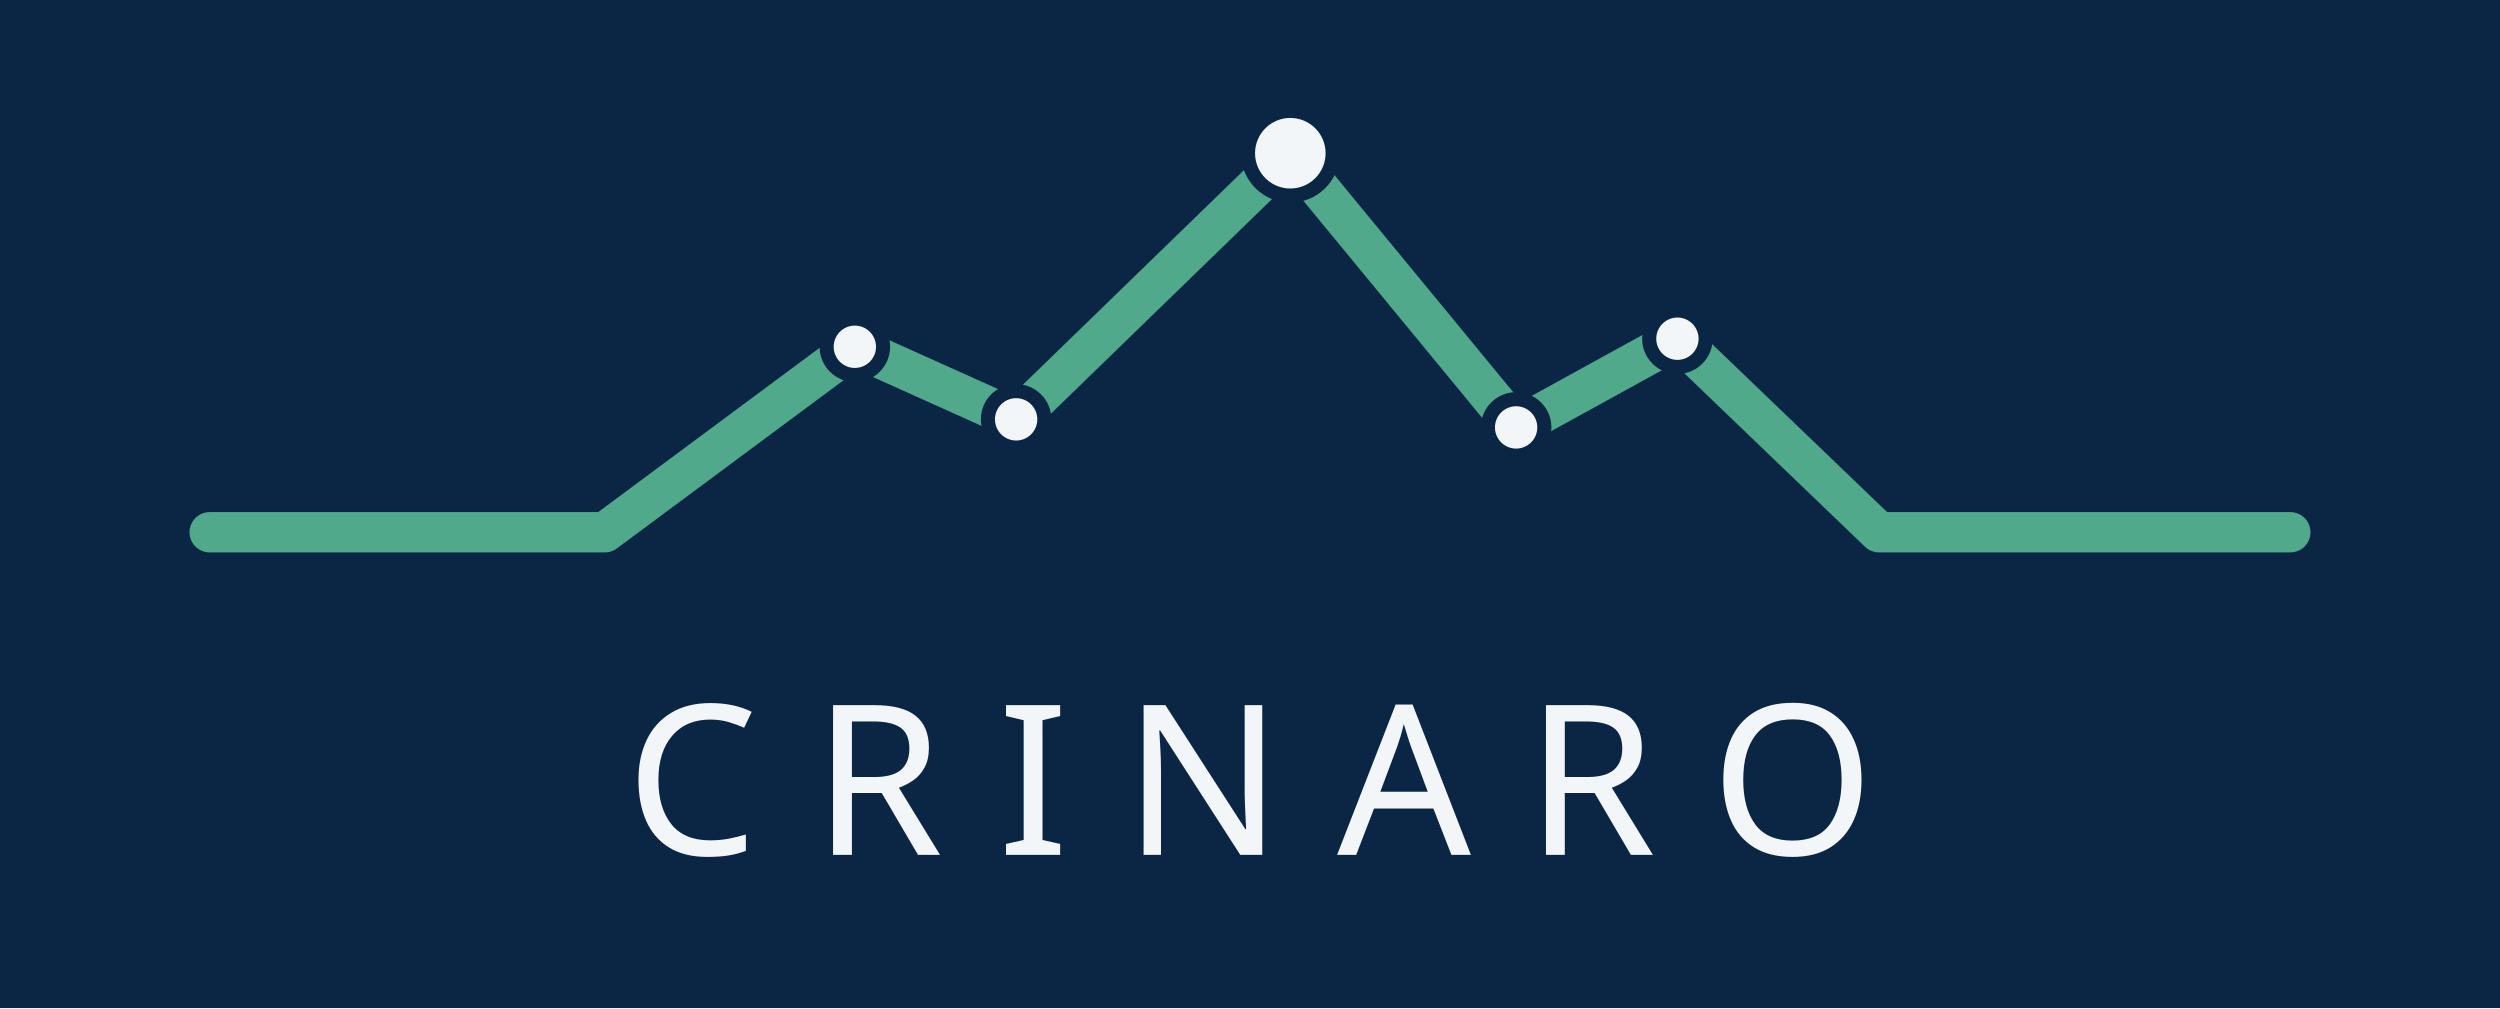
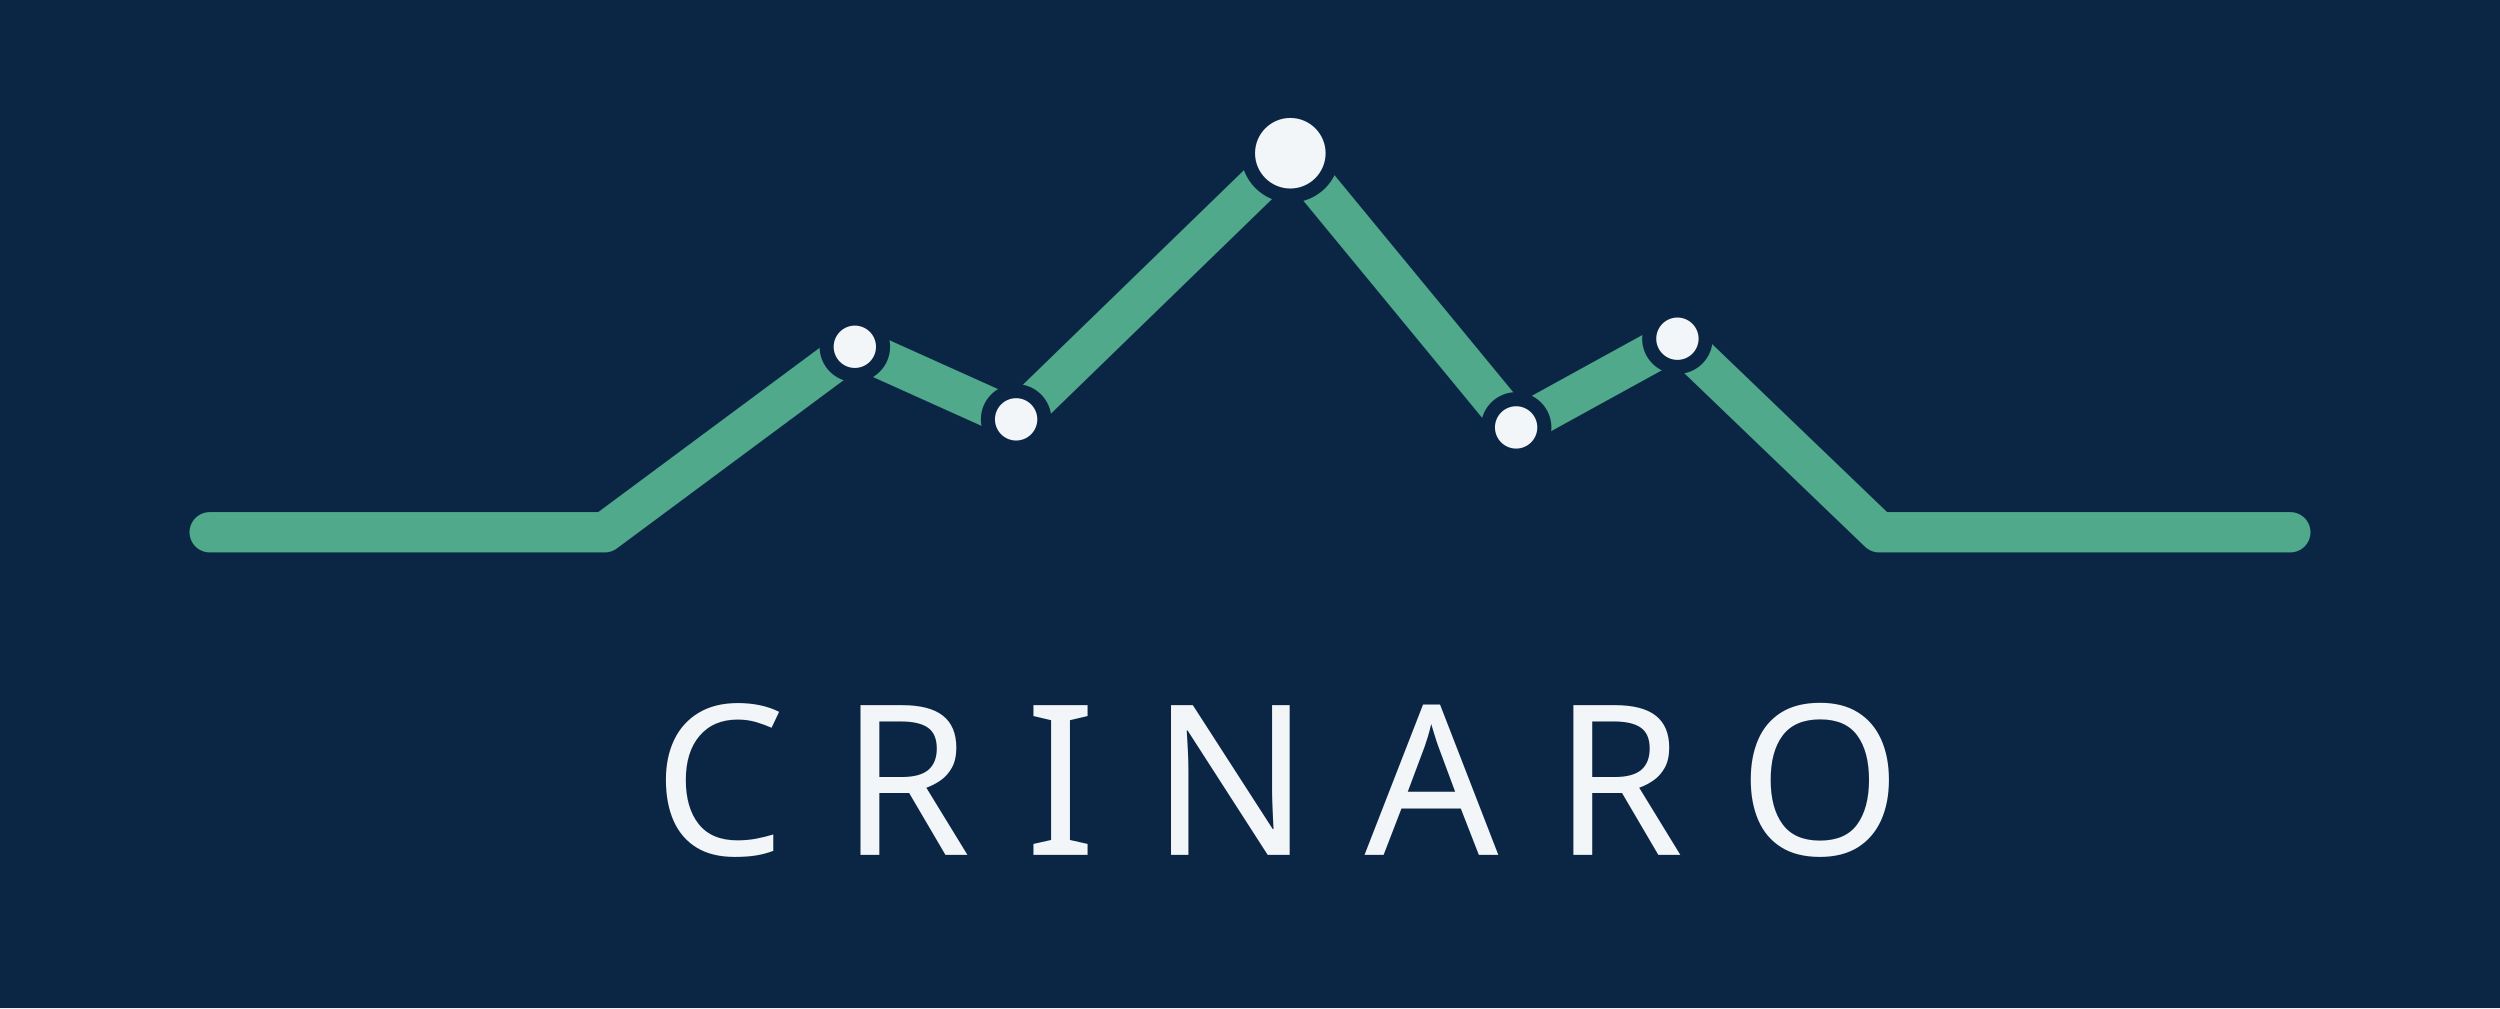
<svg xmlns="http://www.w3.org/2000/svg" viewBox="0 0 620 250" width="620" height="250" role="img" aria-label="Crinaro">
  <rect width="620" height="250" fill="#0B2545" />
  <path d="M52 132 L150 132 L212 86 L252 104 L320 38 L376 106 L416 84 L466 132 L568 132" fill="none" stroke="#4FA98A" stroke-width="10" stroke-linecap="round" stroke-linejoin="round" />
  <circle cx="212" cy="86" r="7" fill="#F2F6F8" stroke="#0B2545" stroke-width="3.5" />
  <circle cx="252" cy="104" r="7" fill="#F2F6F8" stroke="#0B2545" stroke-width="3.5" />
  <circle cx="320" cy="38" r="10.5" fill="#F2F6F8" stroke="#0B2545" stroke-width="3.5" />
  <circle cx="376" cy="106" r="7" fill="#F2F6F8" stroke="#0B2545" stroke-width="3.5" />
  <circle cx="416" cy="84" r="7" fill="#F2F6F8" stroke="#0B2545" stroke-width="3.5" />
-   <text x="310.0" y="212" text-anchor="middle" fill="#F2F6F8" font-family="Futura, 'Century Gothic', 'Avenir Next', Avenir, sans-serif" font-size="52" font-weight="500" letter-spacing="0.26em">CRINARO</text>
+   <text x="316.8" y="212" text-anchor="middle" fill="#F2F6F8" font-family="Futura, 'Century Gothic', 'Avenir Next', Avenir, sans-serif" font-size="52" font-weight="500" letter-spacing="0.26em">CRINARO</text>
</svg>
